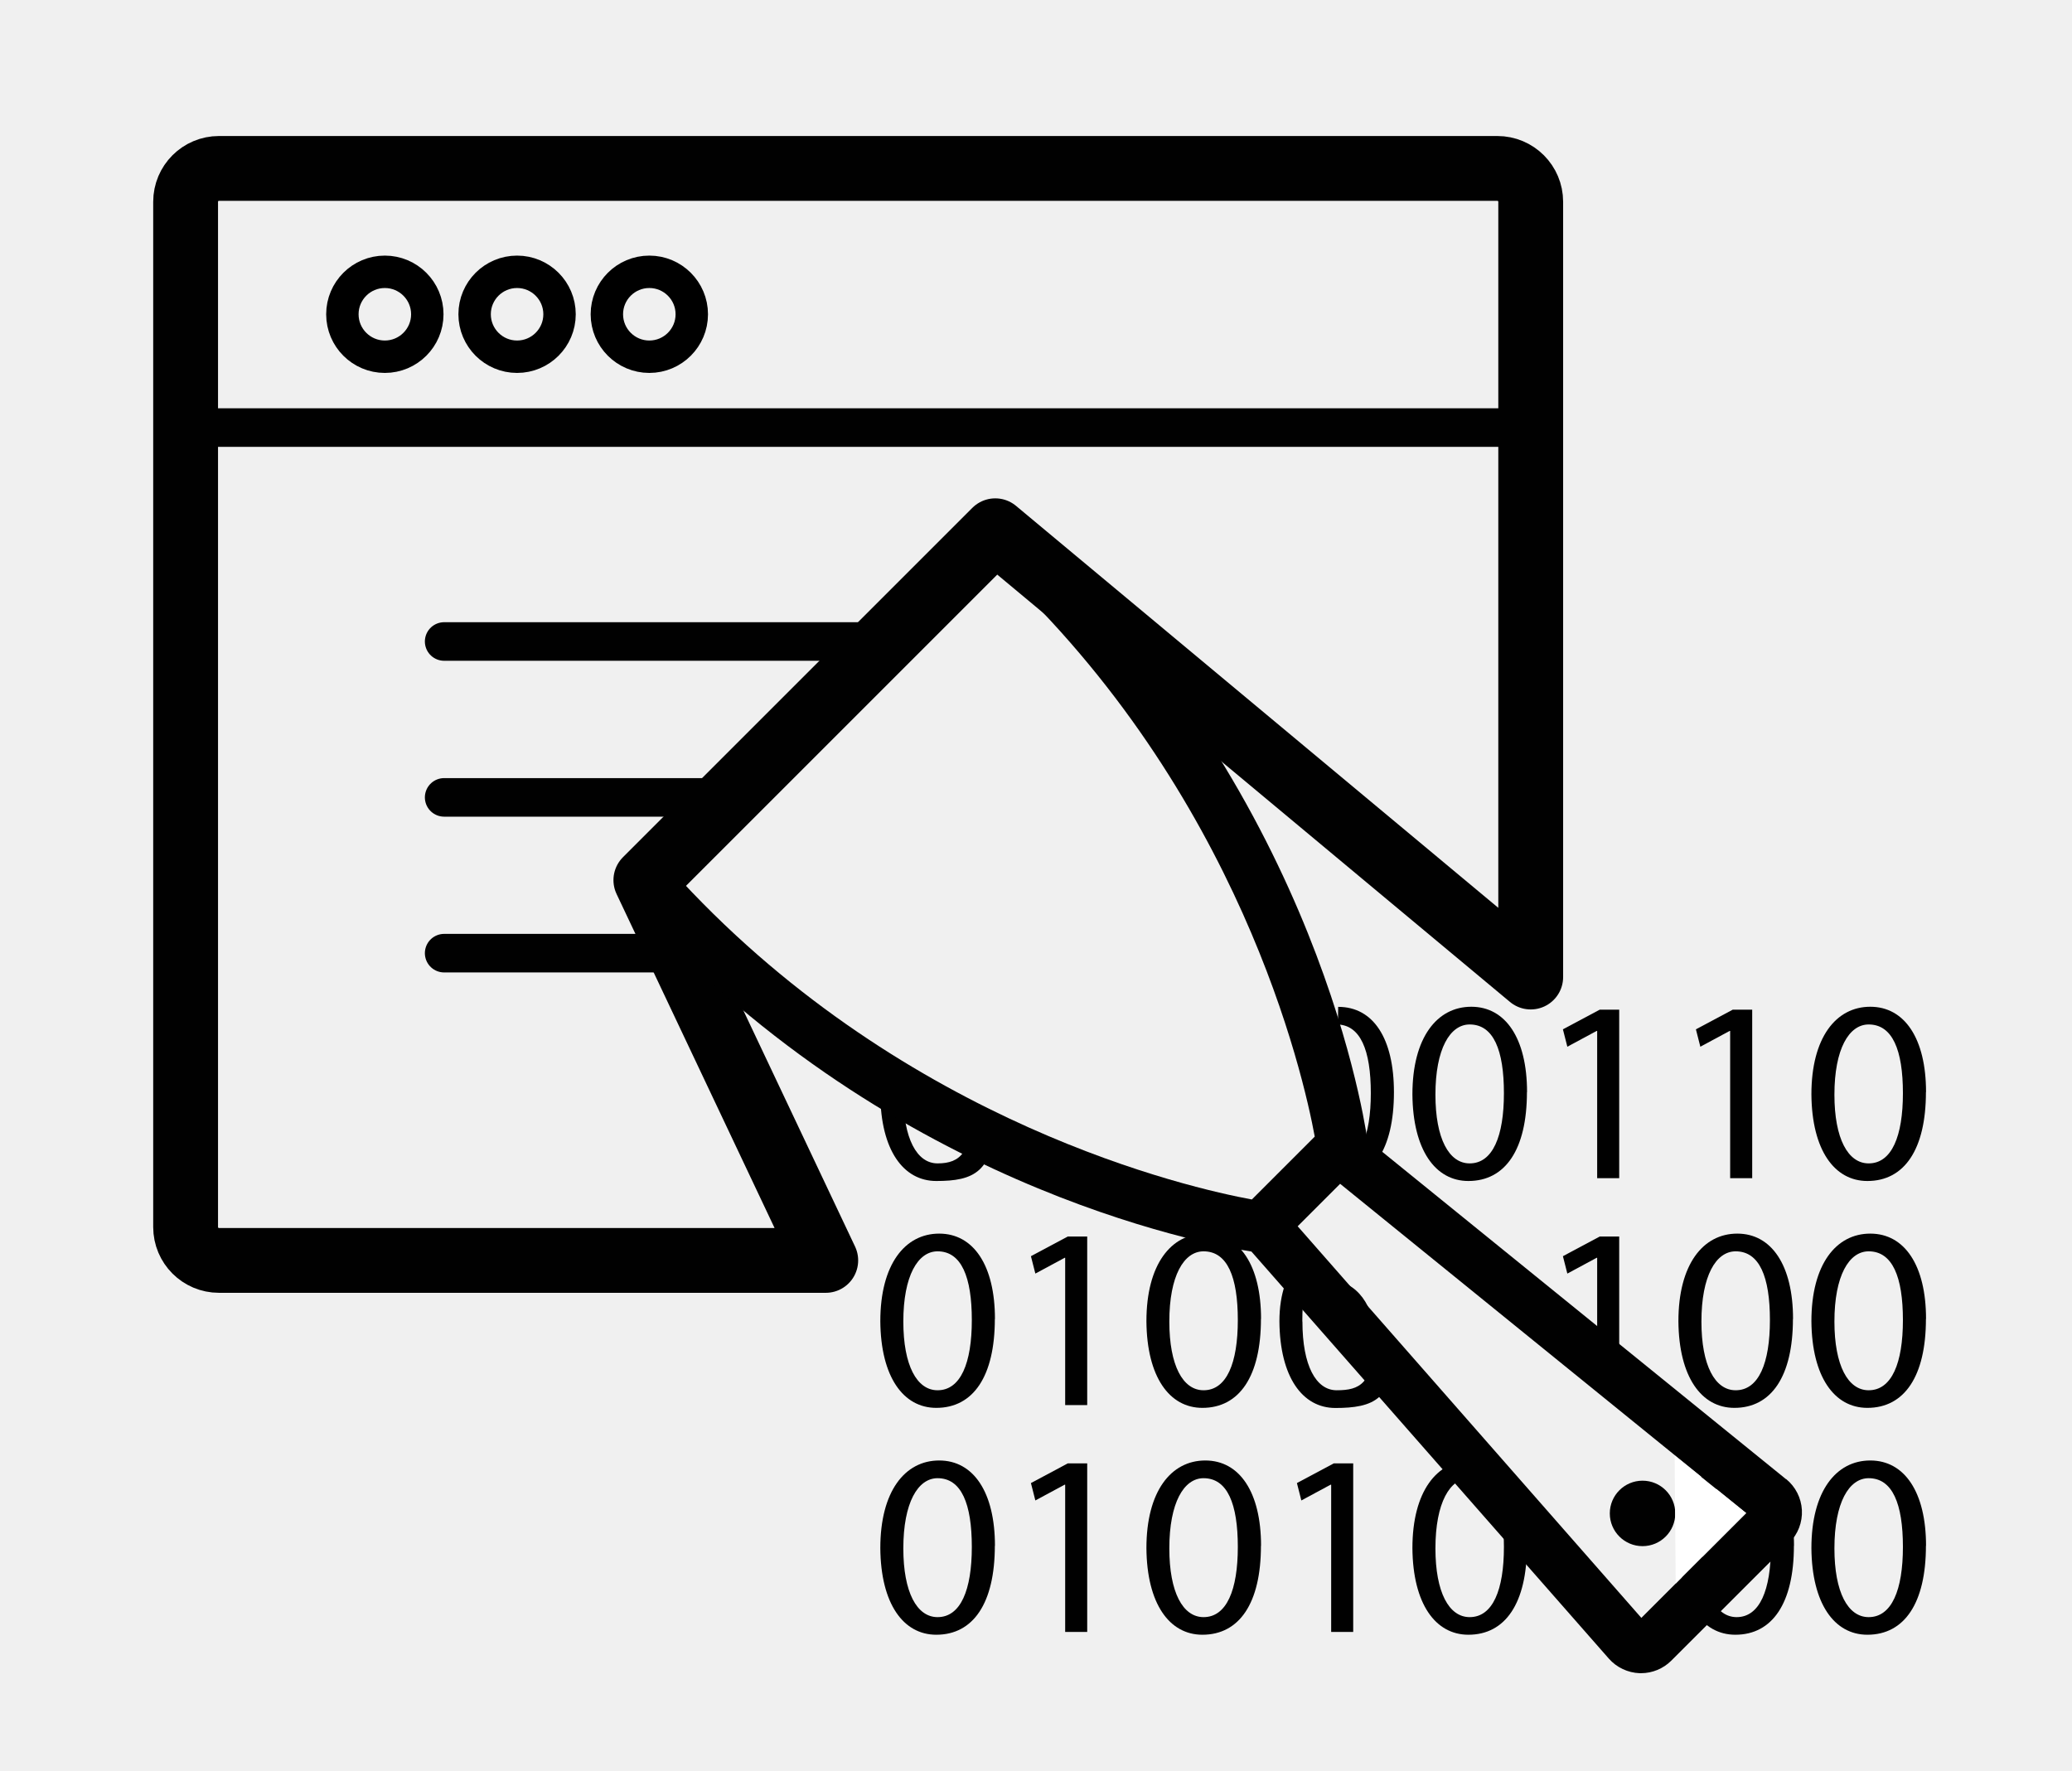
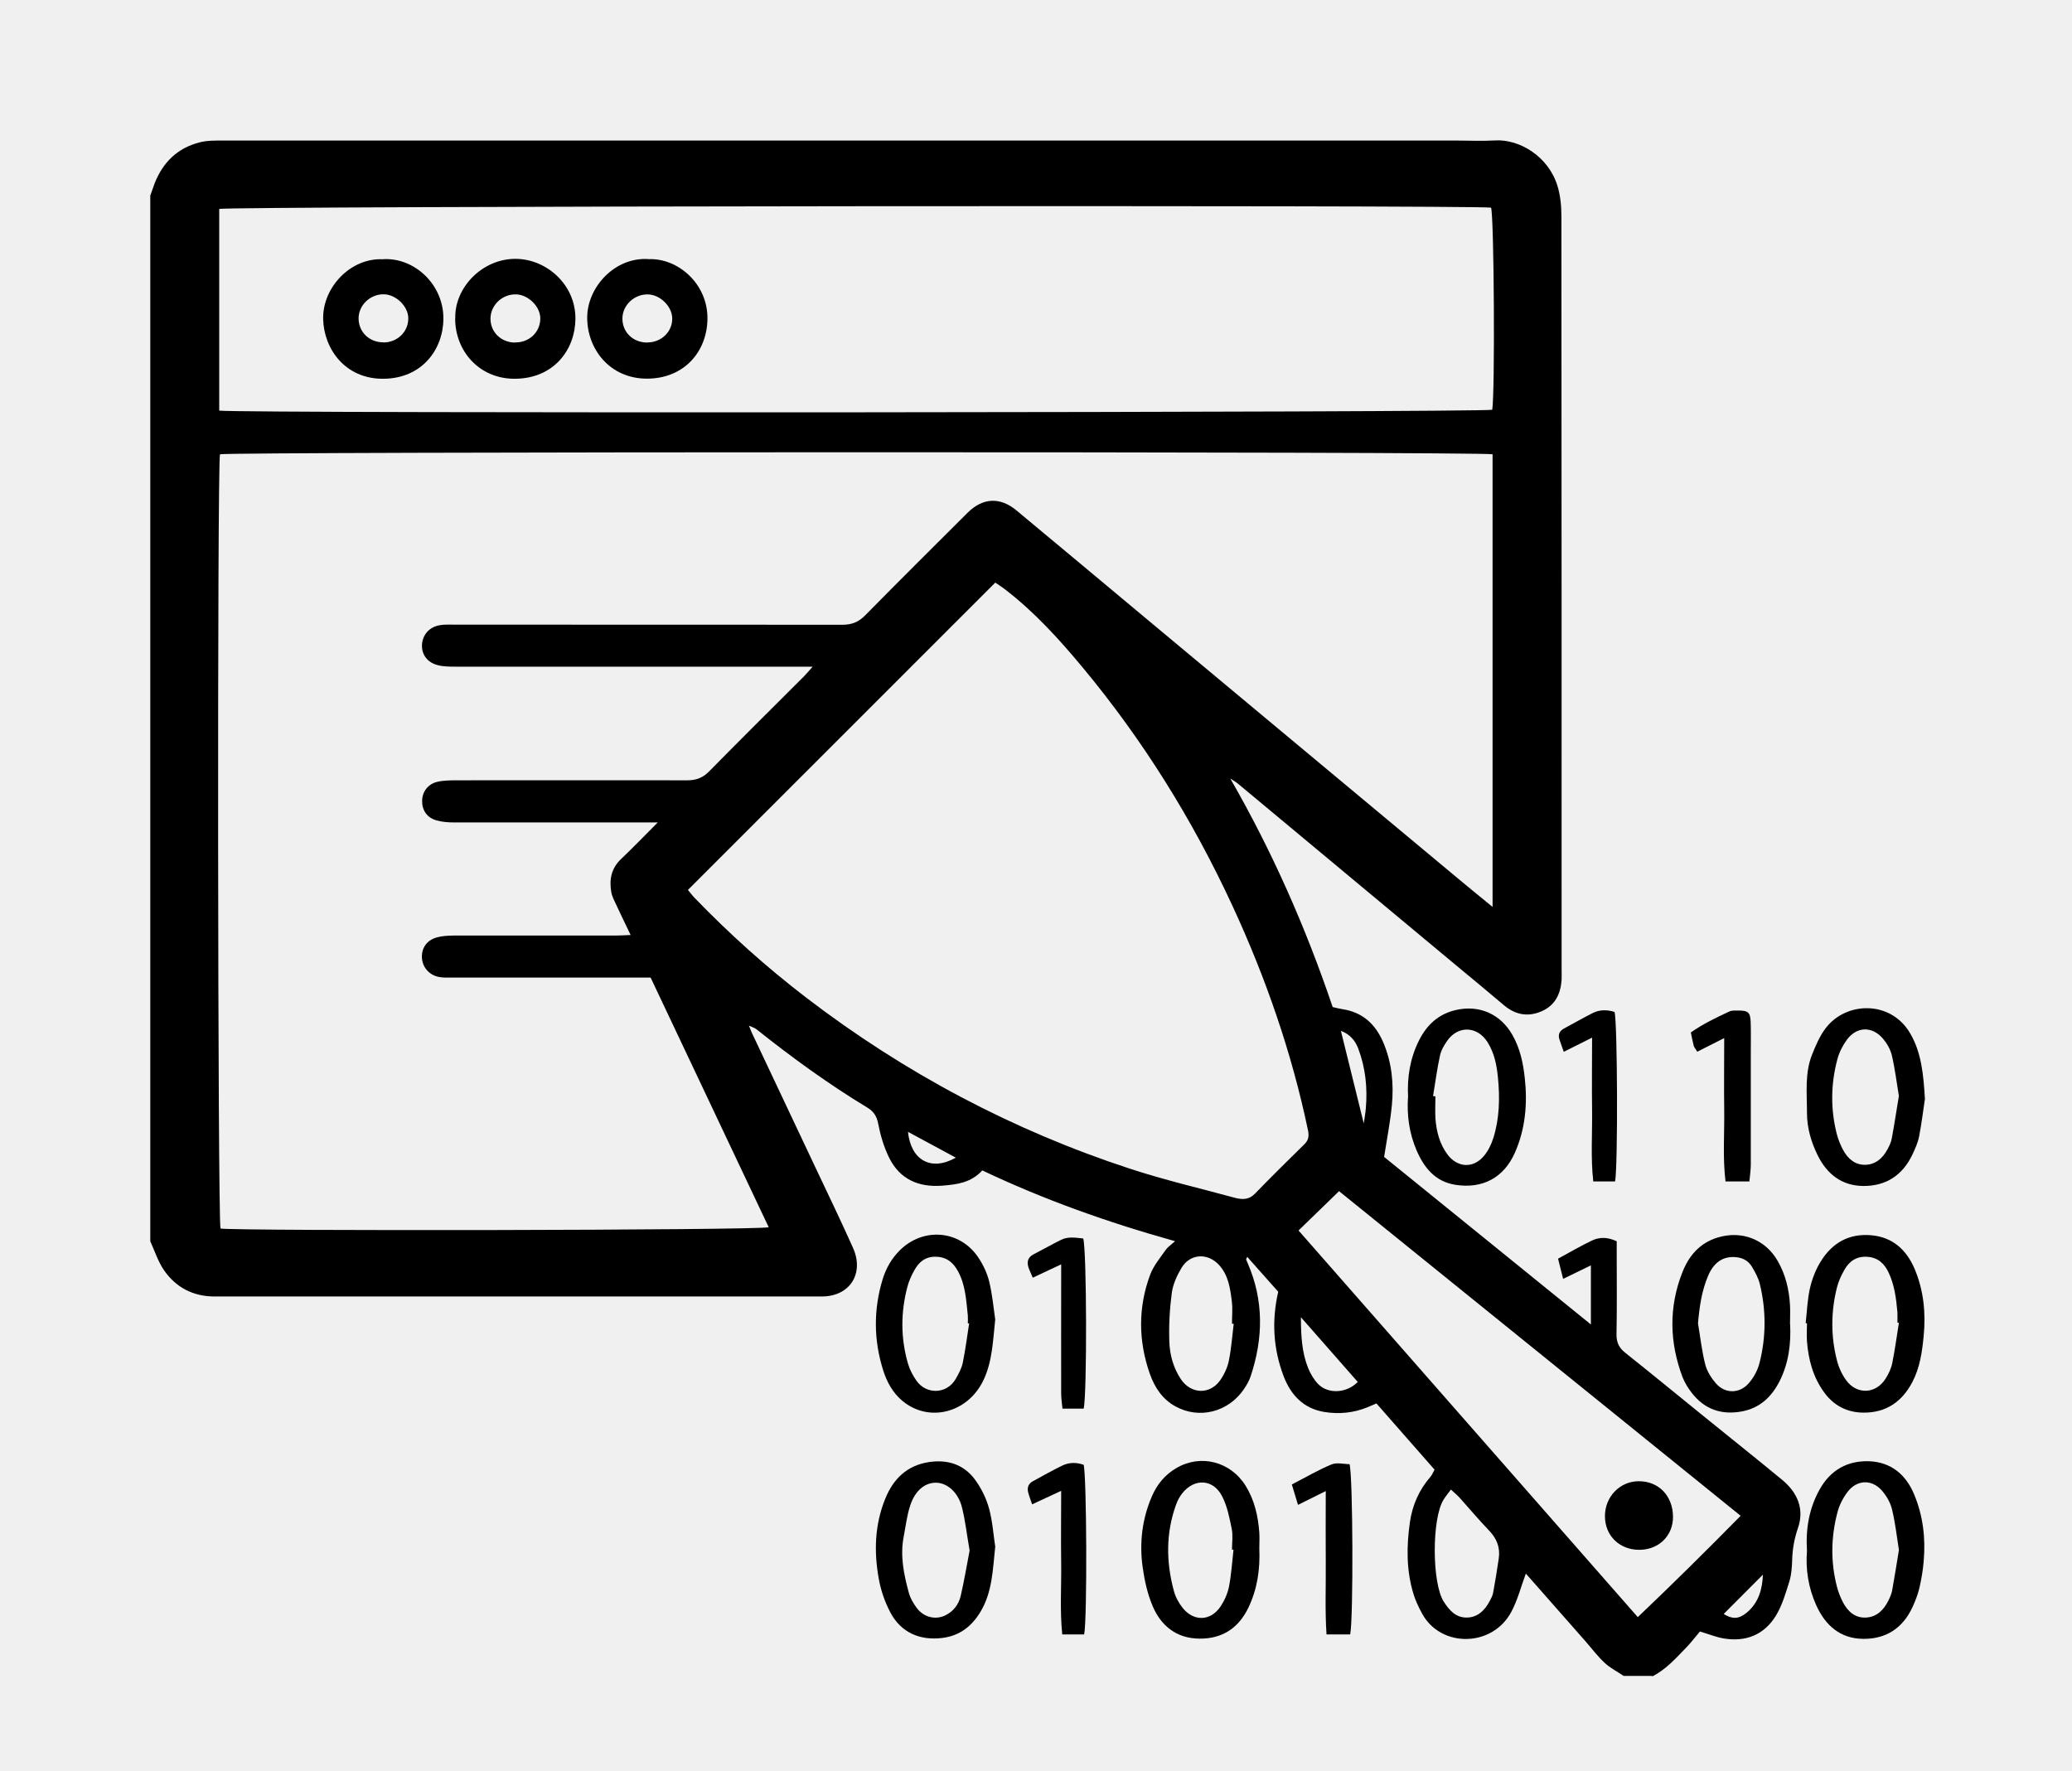
- <svg xmlns="http://www.w3.org/2000/svg" id="Layer_1" data-name="Layer 1" version="1.1" viewBox="0 0 191.78 163.91">
+ <svg xmlns="http://www.w3.org/2000/svg" id="Layer_2" data-name="Layer 2" version="1.1" viewBox="0 0 191.78 163.91">
  <defs>
    <style>
      .cls-1 {
-         stroke-width: 3.57px;
-       }
- 
-       .cls-1, .cls-2 {
-         stroke: #010101;
-         stroke-linecap: round;
-       }
- 
-       .cls-1, .cls-2, .cls-3 {
-         fill: none;
-       }
- 
-       .cls-1, .cls-3 {
-         stroke-miterlimit: 10;
-       }
- 
-       .cls-4 {
-         fill: #010101;
-       }
- 
-       .cls-4, .cls-5 {
+         fill: #000;
        stroke-width: 0px;
-       }
- 
-       .cls-2 {
-         stroke-linejoin: round;
-         stroke-width: 6px;
-       }
- 
-       .cls-3 {
-         stroke: #000;
-         stroke-width: 3px;
-       }
- 
-       .cls-5 {
-         fill: #fff;
      }
    </style>
  </defs>
-   <path class="cls-4" d="M92.08,103.24c0,5.3-1.99,6.08-5.42,6.08-3.05,0-5.14-2.86-5.18-8.02M83.61,101.33c0,4.06,1.25,6.36,3.17,6.36,2.14,0,3.17-1.06,3.17-5.05" />
-   <path class="cls-4" d="M123.86,93.2c3.26,0,5.16,2.93,5.16,7.9,0,5.3-1.99,8.23-5.42,8.23M123.71,107.69c2.14,0,3.17-2.52,3.17-6.5s-.96-6.36-3.17-6.36" />
-   <path class="cls-4" d="M141.33,101.09c0,5.3-1.99,8.23-5.42,8.23-3.05,0-5.14-2.86-5.18-8.02,0-5.26,2.28-8.11,5.45-8.11s5.16,2.93,5.16,7.9ZM132.86,101.33c0,4.06,1.25,6.36,3.17,6.36,2.14,0,3.17-2.52,3.17-6.5s-.96-6.36-3.17-6.36c-1.82,0-3.17,2.26-3.17,6.5Z" />
-   <path class="cls-4" d="M147.83,95.43h-.05l-2.71,1.46-.41-1.61,3.41-1.82h1.8v15.6h-2.04v-13.63Z" />
-   <path class="cls-4" d="M160.14,95.43h-.05l-2.71,1.46-.41-1.61,3.41-1.82h1.8v15.6h-2.04v-13.63Z" />
-   <path class="cls-4" d="M178.26,101.09c0,5.3-1.99,8.23-5.42,8.23-3.05,0-5.14-2.86-5.18-8.02,0-5.26,2.28-8.11,5.45-8.11s5.16,2.93,5.16,7.9ZM169.79,101.33c0,4.06,1.25,6.36,3.17,6.36,2.14,0,3.17-2.52,3.17-6.5s-.96-6.36-3.17-6.36c-1.82,0-3.17,2.26-3.17,6.5Z" />
-   <path class="cls-4" d="M92.08,122.09c0,5.3-1.99,8.23-5.42,8.23-3.05,0-5.14-2.86-5.18-8.02,0-5.26,2.28-8.11,5.45-8.11s5.16,2.93,5.16,7.9ZM83.61,122.33c0,4.06,1.25,6.36,3.17,6.36,2.14,0,3.17-2.52,3.17-6.5s-.96-6.36-3.17-6.36c-1.82,0-3.17,2.26-3.17,6.5Z" />
-   <path class="cls-4" d="M98.59,116.43h-.05l-2.71,1.46-.41-1.61,3.41-1.82h1.8v15.6h-2.04v-13.63Z" />
-   <path class="cls-4" d="M116.71,122.09c0,5.3-1.99,8.23-5.42,8.23-3.05,0-5.14-2.86-5.18-8.02,0-5.26,2.28-8.11,5.45-8.11s5.16,2.93,5.16,7.9ZM108.23,122.33c0,4.06,1.25,6.36,3.17,6.36,2.14,0,3.17-2.52,3.17-6.5s-.96-6.36-3.17-6.36c-1.82,0-3.17,2.26-3.17,6.5Z" />
-   <path class="cls-4" d="M128.61,124.32c.75,5.25-1.58,6.01-5.01,6.01-3.05,0-5.14-2.86-5.18-8.02,0-5.26,2.97-7.31,4.83-4.75,1.59,2.19,5.17,5.37,5.37,6.76ZM120.55,122.33c0,4.06,1.25,6.36,3.17,6.36,2.14,0,3.34-.6,3.5-4.58.14-3.24-1.77-5.57-3.98-5.57-1.82,0-2.7-.46-2.7,3.78Z" />
-   <path class="cls-4" d="M132.35,116.29l3.41-1.82h1.8v2.7h-2.04v-.73h-.05" />
-   <path class="cls-4" d="M147.83,116.43h-.05l-2.71,1.46-.41-1.61,3.41-1.82h1.8v13.63h-2.04v-11.66Z" />
-   <path class="cls-4" d="M165.95,122.09c0,5.3-1.99,8.23-5.42,8.23-3.05,0-5.14-2.86-5.18-8.02,0-5.26,2.28-8.11,5.45-8.11s5.16,2.93,5.16,7.9ZM157.48,122.33c0,4.06,1.25,6.36,3.17,6.36,2.14,0,3.17-2.52,3.17-6.5s-.96-6.36-3.17-6.36c-1.82,0-3.17,2.26-3.17,6.5Z" />
-   <path class="cls-4" d="M178.26,122.09c0,5.3-1.99,8.23-5.42,8.23-3.05,0-5.14-2.86-5.18-8.02,0-5.26,2.28-8.11,5.45-8.11s5.16,2.93,5.16,7.9ZM169.79,122.33c0,4.06,1.25,6.36,3.17,6.36,2.14,0,3.17-2.52,3.17-6.5s-.96-6.36-3.17-6.36c-1.82,0-3.17,2.26-3.17,6.5Z" />
-   <path class="cls-4" d="M92.08,143.09c0,5.3-1.99,8.23-5.42,8.23-3.05,0-5.14-2.86-5.18-8.02,0-5.26,2.28-8.11,5.45-8.11s5.16,2.93,5.16,7.9ZM83.61,143.33c0,4.06,1.25,6.36,3.17,6.36,2.14,0,3.17-2.52,3.17-6.5s-.96-6.36-3.17-6.36c-1.82,0-3.17,2.26-3.17,6.5Z" />
-   <path class="cls-4" d="M98.59,137.43h-.05l-2.71,1.46-.41-1.61,3.41-1.82h1.8v15.6h-2.04v-13.63Z" />
-   <path class="cls-4" d="M116.71,143.09c0,5.3-1.99,8.23-5.42,8.23-3.05,0-5.14-2.86-5.18-8.02,0-5.26,2.28-8.11,5.45-8.11s5.16,2.93,5.16,7.9ZM108.23,143.33c0,4.06,1.25,6.36,3.17,6.36,2.14,0,3.17-2.52,3.17-6.5s-.96-6.36-3.17-6.36c-1.82,0-3.17,2.26-3.17,6.5Z" />
-   <path class="cls-4" d="M123.21,137.43h-.05l-2.71,1.46-.41-1.61,3.41-1.82h1.8v15.6h-2.04v-13.63Z" />
-   <path class="cls-4" d="M141.33,143.09c0,5.3-1.99,8.23-5.42,8.23-3.05,0-5.14-2.86-5.18-8.02,0-5.26,2.28-8.11,5.45-8.11s5.16,2.93,5.16,7.9ZM132.86,143.33c0,4.06,1.25,6.36,3.17,6.36,2.14,0,3.17-2.52,3.17-6.5s-.96-6.36-3.17-6.36c-1.82,0-3.17,2.26-3.17,6.5Z" />
-   <path class="cls-4" d="M178.26,143.09c0,5.3-1.99,8.23-5.42,8.23-3.05,0-5.14-2.86-5.18-8.02,0-5.26,2.28-8.11,5.45-8.11s5.16,2.93,5.16,7.9ZM169.79,143.33c0,4.06,1.25,6.36,3.17,6.36,2.14,0,3.17-2.52,3.17-6.5s-.96-6.36-3.17-6.36c-1.82,0-3.17,2.26-3.17,6.5Z" />
-   <path class="cls-4" d="M166.04,143.09c0,5.3-1.99,8.23-5.42,8.23-3.05,0-5.14-2.86-5.18-8.02,0-5.26,2.28-8.11,5.45-8.11s5.16,2.93,5.16,7.9ZM157.57,143.33c0,4.06,1.25,6.36,3.17,6.36,2.14,0,3.17-2.52,3.17-6.5s-.96-6.36-3.17-6.36c-1.82,0-3.17,2.26-3.17,6.5Z" />
-   <path class="cls-3" d="M141.69,18.68c0-1.71-1.38-3.09-3.09-3.09H20.27c-1.71,0-3.09,1.38-3.09,3.09M35.62,33.02c-2.17,0-3.93-1.76-3.93-3.93s1.76-3.93,3.93-3.93,3.93,1.76,3.93,3.93-1.76,3.93-3.93,3.93ZM47.86,33.02c-2.17,0-3.93-1.76-3.93-3.93s1.76-3.93,3.93-3.93,3.93,1.76,3.93,3.93-1.76,3.93-3.93,3.93ZM60.1,33.02c-2.17,0-3.93-1.76-3.93-3.93s1.76-3.93,3.93-3.93,3.93,1.76,3.93,3.93-1.76,3.93-3.93,3.93Z" />
-   <circle class="cls-4" cx="152.03" cy="140.09" r="3.03" />
-   <path class="cls-2" d="M59.78,81.47l32.34-32.34,49.56,41.31V18.68c0-1.71-1.38-3.09-3.09-3.09H20.27c-1.71,0-3.09,1.38-3.09,3.09v94.9c0,1.71,1.38,3.09,3.09,3.09h56.16l-16.65-35.2Z" />
-   <line class="cls-1" x1="41.11" y1="59.38" x2="80.92" y2="59.38" />
-   <line class="cls-1" x1="41.11" y1="73.81" x2="67.44" y2="73.81" />
-   <line class="cls-1" x1="41.11" y1="88.23" x2="66.39" y2="88.23" />
-   <path class="cls-4" d="M165.31,136.92l-38.75-31.42c-.45-3.09-5.54-33.96-32.86-58.16-.94-.83-2.37-.79-3.26.1l-32.34,32.34c-.89.89-.93,2.32-.1,3.26,23.53,26.56,53.35,32.11,57.83,32.81l33.08,37.68c.72.82,1.76,1.31,2.85,1.35.04,0,.08,0,.13,0,1.05,0,2.06-.42,2.8-1.16l10.94-10.93c.79-.79,1.21-1.89,1.15-3.01-.06-1.12-.59-2.16-1.46-2.87ZM115.87,111.03c-5.71-1.05-31.85-6.94-52.8-29.48l29.14-29.14c22.55,20.95,28.43,47.09,29.48,52.8l-2.95,2.95-2.87,2.87ZM151.92,149.76l-31.81-36.25,3.93-3.93,37.58,30.48-9.7,9.7Z" />
-   <line class="cls-1" x1="19.14" y1="39.58" x2="139.46" y2="39.58" />
-   <polyline class="cls-5" points="155 134.73 161.62 140.06 155.1 146.58" />
+   <path class="cls-1" d="M152.92,155.13h-2.64c-.59-.4-1.25-.73-1.76-1.21-.67-.62-1.22-1.37-1.83-2.06-1.84-2.09-3.68-4.18-5.46-6.2-.45,1.2-.76,2.45-1.35,3.55-1.76,3.29-6.52,3.33-8.25.16-.32-.59-.62-1.21-.81-1.85-.66-2.18-.64-4.4-.32-6.63.23-1.58.85-2.98,1.9-4.19.15-.17.23-.4.38-.66-1.8-2.06-3.58-4.09-5.38-6.13-.32.14-.57.25-.82.35-1.29.53-2.65.66-4,.44-1.91-.31-3.1-1.55-3.77-3.31-.96-2.53-1.12-5.12-.5-7.82-.94-1.06-1.88-2.12-2.87-3.23-.08.18-.11.23-.1.25.04.11.09.22.14.33,1.51,3.46,1.45,6.97.27,10.5-.14.41-.37.8-.61,1.16-1.45,2.14-4.14,2.81-6.33,1.61-1.23-.67-1.94-1.77-2.39-3.04-1.06-3.04-1.09-6.11.03-9.14.31-.84.93-1.57,1.45-2.32.19-.27.49-.46.86-.8-6.24-1.74-12.15-3.85-17.84-6.55-1.05,1.14-2.33,1.3-3.68,1.41-2.23.18-3.96-.6-4.94-2.58-.49-.99-.81-2.08-1.02-3.17-.14-.7-.42-1.12-1.01-1.48-3.59-2.17-6.98-4.64-10.26-7.25-.15-.12-.36-.18-.69-.33.13.33.19.48.25.62,1.98,4.19,3.96,8.37,5.93,12.56,1.16,2.45,2.34,4.9,3.45,7.38,1.07,2.4-.3,4.51-2.89,4.51-18.73,0-37.46,0-56.19,0-1.99,0-3.58-.83-4.69-2.43-.55-.8-.86-1.78-1.27-2.68,0-32.27,0-64.53,0-96.8.13-.37.26-.75.4-1.12.76-1.95,2.12-3.28,4.16-3.8.68-.18,1.42-.17,2.13-.17,38.06,0,76.12,0,114.18,0,1.2,0,2.4.06,3.59-.01,2.26-.14,4.94,1.47,5.78,4.19.28.9.37,1.88.37,2.83.02,23.24.02,46.47.02,69.71,0,.32.01.64,0,.96-.09,1.33-.61,2.4-1.9,2.94-1.26.53-2.41.29-3.45-.59-1.46-1.24-2.94-2.46-4.41-3.68-6.71-5.59-13.43-11.19-20.15-16.78-.23-.2-.51-.35-.76-.52,3.9,6.78,7.01,13.85,9.48,21.16.38.08.65.16.93.2,1.83.28,3.02,1.38,3.73,3.02.81,1.87,1.01,3.85.82,5.85-.15,1.57-.46,3.13-.72,4.8,6.25,5.07,12.62,10.23,19.14,15.51v-5.47c-.9.44-1.67.81-2.57,1.25-.18-.7-.31-1.25-.47-1.87,1.11-.6,2.11-1.19,3.14-1.68.7-.33,1.45-.33,2.29.07,0,.42,0,.85,0,1.29,0,2.44.03,4.87-.02,7.31-.01.76.23,1.26.82,1.73,2.41,1.91,4.78,3.87,7.17,5.8,2.45,1.99,4.92,3.95,7.35,5.96,1.41,1.17,2.07,2.68,1.45,4.47-.33.96-.5,1.91-.53,2.91-.02.67-.06,1.37-.26,2.01-.34,1.09-.67,2.24-1.26,3.2-1.09,1.76-2.79,2.43-4.84,2.08-.65-.11-1.28-.37-2.18-.64-.36.43-.77.97-1.24,1.46-.97,1-1.9,2.06-3.17,2.7ZM75.19,61.71h-1.62c-10.46,0-20.93,0-31.39,0-.55,0-1.13,0-1.66-.14-.98-.24-1.52-1.01-1.46-1.92.06-.91.7-1.63,1.66-1.78.47-.08.96-.05,1.43-.05,11.94,0,23.88,0,35.83.01.87,0,1.49-.25,2.1-.87,3.14-3.19,6.31-6.34,9.48-9.5,1.4-1.39,3-1.47,4.5-.23,3.9,3.24,7.79,6.49,11.68,9.74,4.54,3.78,9.07,7.57,13.61,11.35,5.12,4.27,10.24,8.53,15.36,12.8,1.09.91,2.19,1.81,3.44,2.83v-41.9c-1.2-.26-116.83-.24-117.79,0-.26,1.24-.21,70.78.05,71.67,1.42.24,49.75.17,50.74-.12-3.64-7.69-7.27-15.36-10.93-23.11-.53,0-1,0-1.47,0-5.63,0-11.26,0-16.9,0-.4,0-.81.02-1.19-.05-.94-.17-1.58-.92-1.61-1.82-.03-.87.46-1.6,1.39-1.85.49-.14,1.02-.16,1.54-.17,4.99-.01,9.99,0,14.98,0,.42,0,.84-.03,1.41-.05-.49-1.03-.91-1.88-1.31-2.75-.18-.4-.41-.8-.48-1.22-.2-1.15-.01-2.2.91-3.07,1.09-1.03,2.13-2.12,3.39-3.38-.72,0-1.15,0-1.58,0-5.75,0-11.5,0-17.25,0-.55,0-1.12-.04-1.65-.19-.86-.24-1.33-.92-1.33-1.77,0-.88.53-1.6,1.44-1.81.5-.11,1.03-.12,1.54-.13,7.19,0,14.38-.01,21.57,0,.82,0,1.43-.23,2.01-.82,2.91-2.96,5.86-5.88,8.8-8.82.22-.22.41-.46.78-.87ZM20.29,38.01c2.02.27,117,.17,117.83-.08.26-1.63.17-17.9-.11-18.71-1.9-.25-116.84-.14-117.72.12v18.67ZM63.67,82.37c.19.23.37.48.59.71,3.22,3.34,6.66,6.43,10.34,9.25,9.11,6.98,19.11,12.29,30.01,15.86,3.18,1.04,6.44,1.8,9.67,2.68.68.18,1.3.21,1.87-.37,1.5-1.55,3.03-3.06,4.57-4.57.38-.37.46-.74.35-1.28-1.51-7.22-3.91-14.13-7-20.81-3.67-7.93-8.25-15.3-13.84-22.03-2.2-2.65-4.5-5.18-7.24-7.28-.31-.24-.64-.44-.87-.6-9.51,9.51-18.93,18.93-28.46,28.46ZM120.19,113.9c10.43,11.89,20.88,23.8,31.4,35.79,3.29-3.13,6.39-6.2,9.52-9.38-12.51-10.12-24.9-20.13-37.17-30.05-1.31,1.27-2.47,2.4-3.75,3.64ZM114.18,122.54c-.05,0-.1,0-.15-.01,0-.68.07-1.36-.01-2.03-.15-1.22-.31-2.46-1.21-3.43-1.05-1.12-2.66-1.03-3.45.29-.42.7-.79,1.51-.9,2.31-.2,1.49-.28,3.01-.23,4.51.04,1.23.37,2.44,1.08,3.5.92,1.36,2.65,1.44,3.61.11.38-.54.69-1.19.82-1.84.23-1.12.31-2.28.45-3.42ZM134.28,137.9c-.27.36-.49.63-.67.92-1.09,1.75-1.08,7.69.01,9.42.52.82,1.12,1.5,2.14,1.49,1.01-.01,1.67-.67,2.12-1.52.13-.24.27-.5.32-.77.19-1.05.37-2.11.52-3.17.15-1.01-.17-1.84-.89-2.59-.94-.97-1.8-2.01-2.71-3.02-.23-.26-.5-.47-.83-.78ZM120.41,121.92c0,1.8.1,3.3.67,4.72.22.54.54,1.08.94,1.49.94.94,2.64.83,3.65-.21-1.69-1.92-3.38-3.85-5.26-5.99ZM126.23,103.97c.05-.38.15-.89.19-1.4.16-1.88-.03-3.72-.7-5.5-.28-.74-.76-1.33-1.61-1.65.73,2.97,1.44,5.81,2.11,8.54ZM159.54,149.4c.78.48,1.38.5,2.13-.12,1.14-.95,1.45-2.24,1.5-3.52-1.22,1.22-2.44,2.44-3.63,3.64ZM88.47,107.16c-1.56-.84-2.96-1.6-4.43-2.39.27,2.62,2.13,3.69,4.43,2.39Z" />
+   <path class="cls-1" d="M165.69,122.57c.09,1.77-.12,3.58-.97,5.27-.74,1.46-1.83,2.5-3.5,2.81-1.9.35-3.47-.2-4.65-1.74-.34-.44-.64-.93-.84-1.44-1.21-3.22-1.28-6.47-.02-9.68.6-1.54,1.61-2.74,3.28-3.24,2.22-.67,4.39.16,5.55,2.17.73,1.27,1.06,2.66,1.14,4.11.03.56,0,1.12,0,1.76ZM157.17,122.54c.21,1.25.35,2.52.66,3.75.16.63.55,1.25.98,1.75.84.98,2.18.99,3.04.01.46-.52.83-1.2,1-1.86.62-2.42.63-4.88.04-7.32-.14-.57-.43-1.11-.74-1.62-.35-.58-.91-.86-1.6-.89-1.09-.05-1.92.49-2.45,1.73-.6,1.41-.81,2.91-.94,4.46Z" />
+   <path class="cls-1" d="M167.13,122.46c.12-1.07.16-2.15.39-3.19.19-.84.51-1.69.96-2.43,1.07-1.78,2.66-2.71,4.8-2.49,1.96.2,3.2,1.39,3.93,3.1.84,1.98,1.05,4.09.84,6.22-.14,1.47-.35,2.93-1.05,4.27-.96,1.82-2.43,2.83-4.5,2.82-1.53,0-2.78-.65-3.68-1.9-1.01-1.4-1.44-3.01-1.57-4.7-.04-.56,0-1.12,0-1.67-.04,0-.07,0-.11-.01ZM175.75,122.45s-.09-.01-.13-.02c0-.32.02-.64,0-.96-.11-1.27-.27-2.54-.83-3.71-.38-.79-.97-1.35-1.92-1.42-1-.08-1.7.38-2.16,1.21-.29.51-.55,1.07-.69,1.64-.56,2.24-.57,4.49,0,6.72.16.64.45,1.29.84,1.83.99,1.39,2.77,1.31,3.67-.13.27-.43.51-.92.61-1.42.25-1.24.42-2.5.62-3.76Z" />
+   <path class="cls-1" d="M130.33,101.58c-.1-1.85.18-3.61,1-5.25.73-1.47,1.83-2.49,3.48-2.85,2.15-.47,4.08.4,5.17,2.31.71,1.24,1,2.6,1.15,3.99.26,2.38.06,4.71-.91,6.91-1.03,2.34-3.01,3.38-5.53,2.98-1.86-.3-2.89-1.59-3.58-3.2-.67-1.56-.9-3.22-.79-4.89ZM132.66,101.46c.07,0,.13.02.2.03,0,.68-.04,1.36,0,2.03.09,1.2.38,2.36,1.12,3.35.92,1.22,2.37,1.31,3.36.14.4-.47.69-1.07.88-1.67.57-1.81.61-3.69.43-5.56-.11-1.14-.32-2.28-.96-3.3-.94-1.5-2.72-1.59-3.74-.14-.29.42-.57.89-.67,1.38-.27,1.23-.43,2.49-.64,3.74Z" />
+   <path class="cls-1" d="M167.25,143.55c-.13-2.05.2-3.95,1.19-5.71,1-1.77,2.56-2.64,4.54-2.58,2.03.07,3.42,1.22,4.19,3.07.83,1.99,1.07,4.08.88,6.21-.07.83-.21,1.66-.4,2.47-.15.61-.38,1.22-.65,1.79-.9,1.92-2.45,2.93-4.56,2.9-2.11-.02-3.48-1.24-4.32-3.08-.74-1.63-1.01-3.35-.87-5.08ZM175.76,143.48c-.2-1.28-.34-2.54-.64-3.77-.15-.63-.52-1.26-.95-1.75-.95-1.06-2.32-.99-3.18.16-.42.56-.76,1.23-.93,1.91-.59,2.26-.63,4.55-.04,6.83.13.5.32.99.55,1.44.45.86,1.13,1.49,2.16,1.43,1-.06,1.65-.73,2.07-1.6.14-.28.27-.59.33-.89.23-1.25.42-2.5.63-3.76Z" />
+   <path class="cls-1" d="M178.16,101.77c-.14.91-.29,2.17-.53,3.42-.11.58-.37,1.14-.62,1.68-.91,1.92-2.45,2.93-4.56,2.91-2-.02-3.37-1.12-4.22-2.86-.6-1.22-.98-2.53-.98-3.91,0-1.83-.22-3.69.49-5.44.34-.84.71-1.71,1.26-2.42,1.87-2.44,5.99-2.59,7.8.5,1.04,1.78,1.23,3.76,1.37,6.13ZM175.76,101.48c-.21-1.27-.36-2.53-.65-3.77-.13-.56-.45-1.12-.82-1.56-1-1.18-2.43-1.15-3.35.1-.39.53-.71,1.17-.88,1.81-.61,2.3-.64,4.63-.04,6.95.13.49.33.98.57,1.43.44.82,1.11,1.41,2.08,1.38.95-.03,1.61-.63,2.04-1.45.17-.31.33-.65.39-1,.24-1.28.43-2.57.65-3.88Z" />
+   <path class="cls-1" d="M157.09,97.34c-.16-.26-.28-.39-.32-.53-.1-.38-.17-.77-.27-1.24,1.12-.79,2.34-1.37,3.56-1.94.24-.11.55-.09.82-.09.94,0,1.13.17,1.16,1.1.03.92.01,1.83.01,2.75,0,3.47,0,6.94,0,10.41,0,.5-.08,1-.13,1.56h-2.21c-.27-2.24-.09-4.43-.12-6.6-.03-2.15,0-4.3,0-6.67-.9.45-1.65.83-2.49,1.26Z" />
+   <path class="cls-1" d="M149.48,109.36h-2.01c-.25-2.24-.08-4.42-.11-6.59-.03-2.18,0-4.36,0-6.72-.94.47-1.71.86-2.62,1.31-.16-.46-.3-.81-.41-1.17-.14-.45.03-.77.44-.99.88-.47,1.74-.97,2.63-1.42.67-.34,1.37-.32,2.04-.11.27.96.32,14.23.05,15.69Z" />
+   <path class="cls-1" d="M116.56,143.36c.08,1.86-.17,3.69-1,5.43-.92,1.93-2.45,2.92-4.56,2.89-2.1-.02-3.55-1.18-4.33-3.05-.47-1.12-.74-2.36-.91-3.57-.31-2.25-.05-4.46.86-6.56.47-1.09,1.2-1.98,2.23-2.59,2.27-1.35,5.06-.63,6.46,1.65.81,1.32,1.14,2.79,1.25,4.32.03.48,0,.96,0,1.47ZM114.17,143.45s-.09,0-.14-.01c0-.64.1-1.29-.02-1.9-.21-1.04-.42-2.13-.9-3.05-.83-1.61-2.59-1.67-3.7-.24-.24.31-.43.67-.56,1.04-.95,2.63-.92,5.3-.2,7.97.15.56.45,1.12.81,1.57,1.03,1.29,2.58,1.24,3.5-.11.37-.55.66-1.2.79-1.84.22-1.12.29-2.28.42-3.42Z" />
+   <path class="cls-1" d="M92.12,122.09c-.22,2.07-.27,3.95-1.1,5.68-1.45,3.03-5.06,3.95-7.51,1.89-.88-.74-1.42-1.73-1.76-2.8-.89-2.81-.91-5.64-.05-8.46.31-1,.82-1.9,1.57-2.65,2.16-2.16,5.54-1.91,7.26.62.46.68.84,1.47,1.03,2.27.29,1.19.4,2.43.55,3.46ZM89.69,122.51s-.07-.01-.11-.02c0-.24.02-.48,0-.72-.15-1.38-.21-2.79-.89-4.06-.44-.83-1.06-1.36-2.07-1.38-.97-.02-1.58.49-2,1.27-.27.48-.5,1-.64,1.54-.62,2.36-.62,4.73.06,7.08.16.56.45,1.11.79,1.59.9,1.29,2.79,1.25,3.61-.14.28-.48.56-.99.67-1.52.25-1.2.4-2.43.59-3.64Z" />
+   <path class="cls-1" d="M92.12,143.12c-.23,2.21-.28,4.22-1.33,6.01-.81,1.38-1.94,2.29-3.59,2.49-2.08.25-3.82-.51-4.8-2.38-.49-.94-.86-1.99-1.05-3.03-.47-2.54-.4-5.08.6-7.51.74-1.82,2.01-3.05,4.02-3.36,1.71-.26,3.21.2,4.25,1.59.58.78,1.05,1.72,1.31,2.65.34,1.22.42,2.51.58,3.54ZM89.74,143.49c-.25-1.42-.39-2.73-.71-3.99-.35-1.36-1.35-2.22-2.34-2.25-1.04-.04-1.98.69-2.44,2.1-.31.93-.42,1.93-.61,2.91-.34,1.77.02,3.49.48,5.18.13.49.41.96.71,1.37.64.89,1.73,1.16,2.64.73.77-.37,1.26-1.01,1.45-1.81.33-1.43.57-2.87.83-4.23Z" />
+   <path class="cls-1" d="M124.97,151.29h-2.19c-.15-2.24-.05-4.43-.07-6.6-.02-2.15,0-4.29,0-6.67-.91.45-1.66.83-2.57,1.28-.2-.67-.36-1.21-.57-1.89,1.26-.65,2.42-1.33,3.66-1.85.5-.21,1.15-.03,1.68-.03.32,1.05.36,14.4.06,15.76Z" />
+   <path class="cls-1" d="M98.21,117.04c-1,.47-1.78.84-2.62,1.23-.16-.39-.3-.66-.4-.96-.16-.52-.05-.93.47-1.2.85-.44,1.68-.91,2.54-1.34.68-.34,1.39-.19,2.06-.13.33,1.01.36,14.52.04,15.75h-1.96c-.04-.47-.12-.93-.12-1.39-.01-3.47,0-6.94,0-10.41,0-.43,0-.87,0-1.56Z" />
+   <path class="cls-1" d="M100.34,151.29h-2.02c-.23-2.25-.07-4.43-.1-6.61-.03-2.18,0-4.36,0-6.68-.99.46-1.8.84-2.69,1.25-.15-.46-.29-.79-.37-1.13-.1-.43.03-.79.44-1.01.91-.49,1.81-1.01,2.75-1.46.63-.3,1.31-.29,1.95-.06.28.94.34,14.23.05,15.68Z" />
+   <path class="cls-1" d="M42.14,29.46c-.08-2.83,2.49-5.51,5.58-5.5,2.84.01,5.56,2.36,5.54,5.55-.02,2.82-1.95,5.5-5.54,5.55-3.38.05-5.61-2.61-5.59-5.6ZM47.65,31.7c1.32.02,2.33-.92,2.36-2.19.03-1.09-1.08-2.22-2.22-2.26-1.26-.05-2.35.95-2.39,2.18-.04,1.27.94,2.26,2.25,2.28Z" />
+   <path class="cls-1" d="M59.99,23.99c2.74-.14,5.55,2.28,5.49,5.56-.05,3.01-2.16,5.49-5.58,5.5-3.45.01-5.55-2.73-5.55-5.65,0-2.78,2.51-5.6,5.64-5.42ZM59.91,31.7c1.3,0,2.33-.99,2.31-2.23-.01-1.11-1.12-2.2-2.26-2.22-1.26-.02-2.34,1-2.35,2.22-.01,1.28.97,2.23,2.29,2.24Z" />
+   <path class="cls-1" d="M35.47,23.99c2.87-.16,5.59,2.32,5.57,5.52-.02,2.86-2,5.53-5.56,5.55-3.53.03-5.51-2.77-5.57-5.54-.06-2.89,2.52-5.68,5.56-5.52ZM35.48,31.7c1.3,0,2.32-.99,2.31-2.24,0-1.1-1.13-2.2-2.26-2.22-1.26-.02-2.33,1-2.34,2.22,0,1.27.98,2.23,2.3,2.23Z" />
+   <path class="cls-1" d="M151.73,143.46c-1.84,0-3.18-1.31-3.18-3.12,0-1.8,1.39-3.23,3.13-3.23,1.86,0,3.16,1.36,3.17,3.3,0,1.75-1.31,3.04-3.11,3.05Z" />
</svg>
